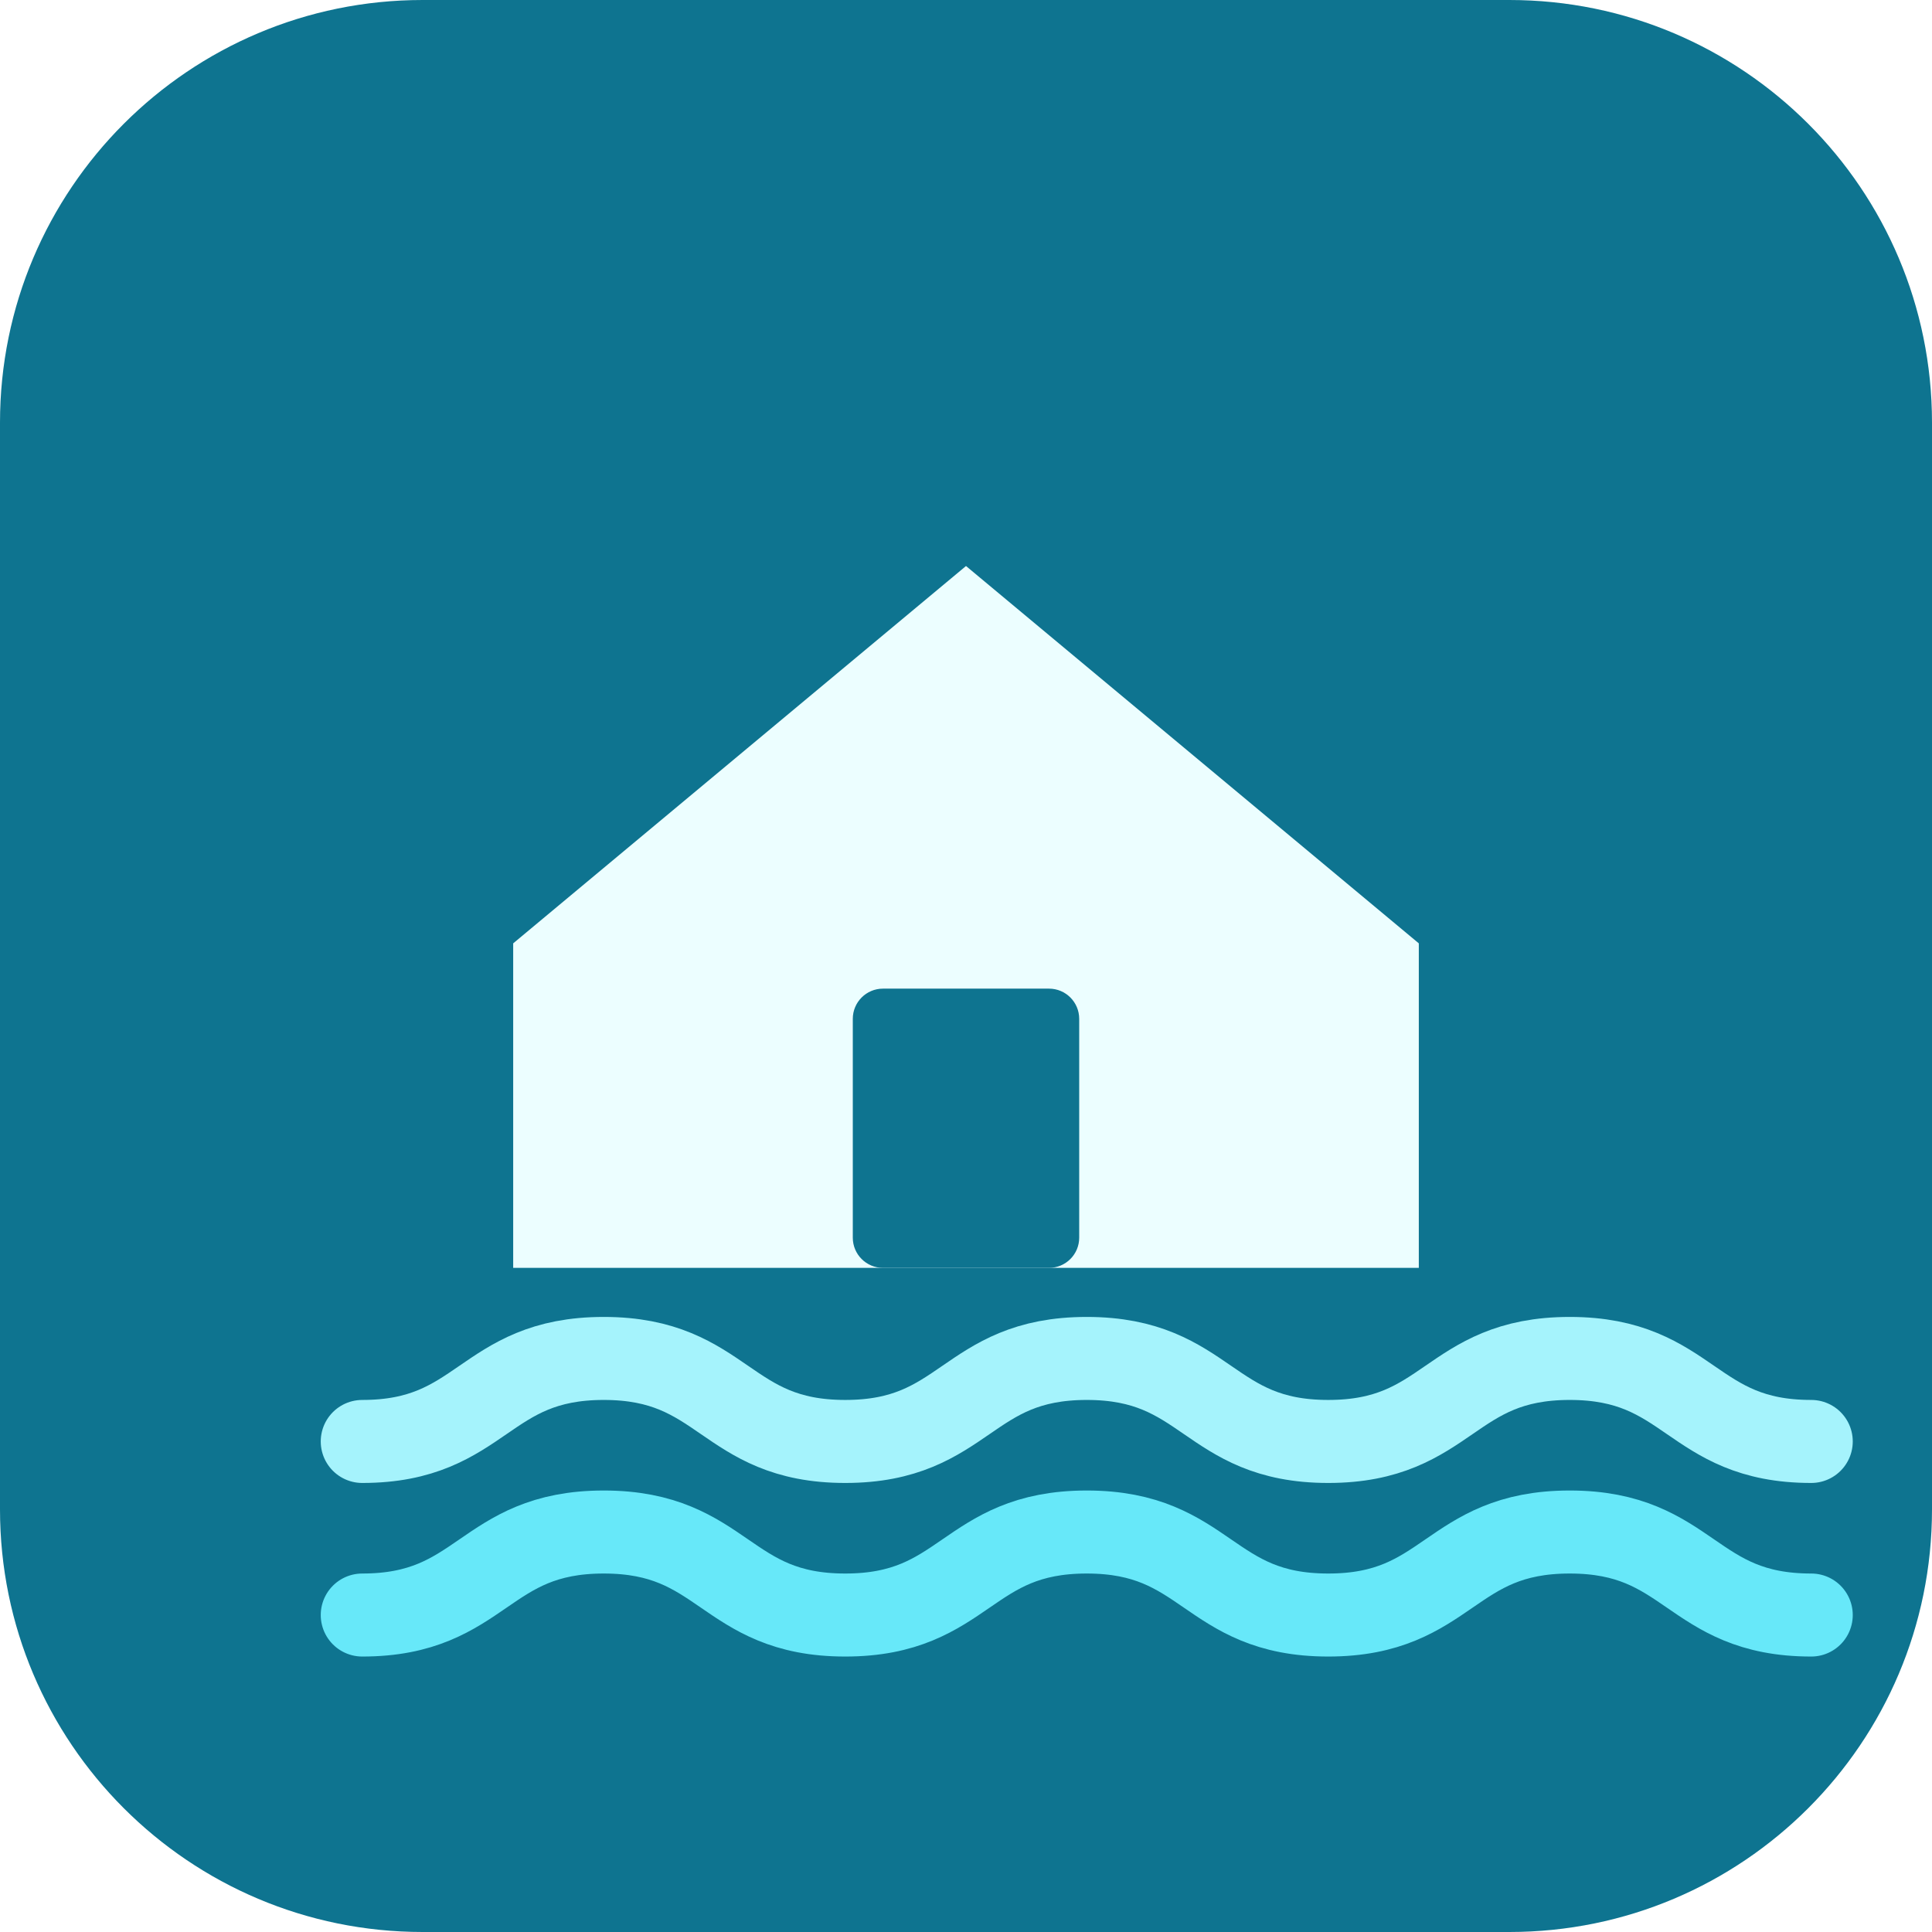
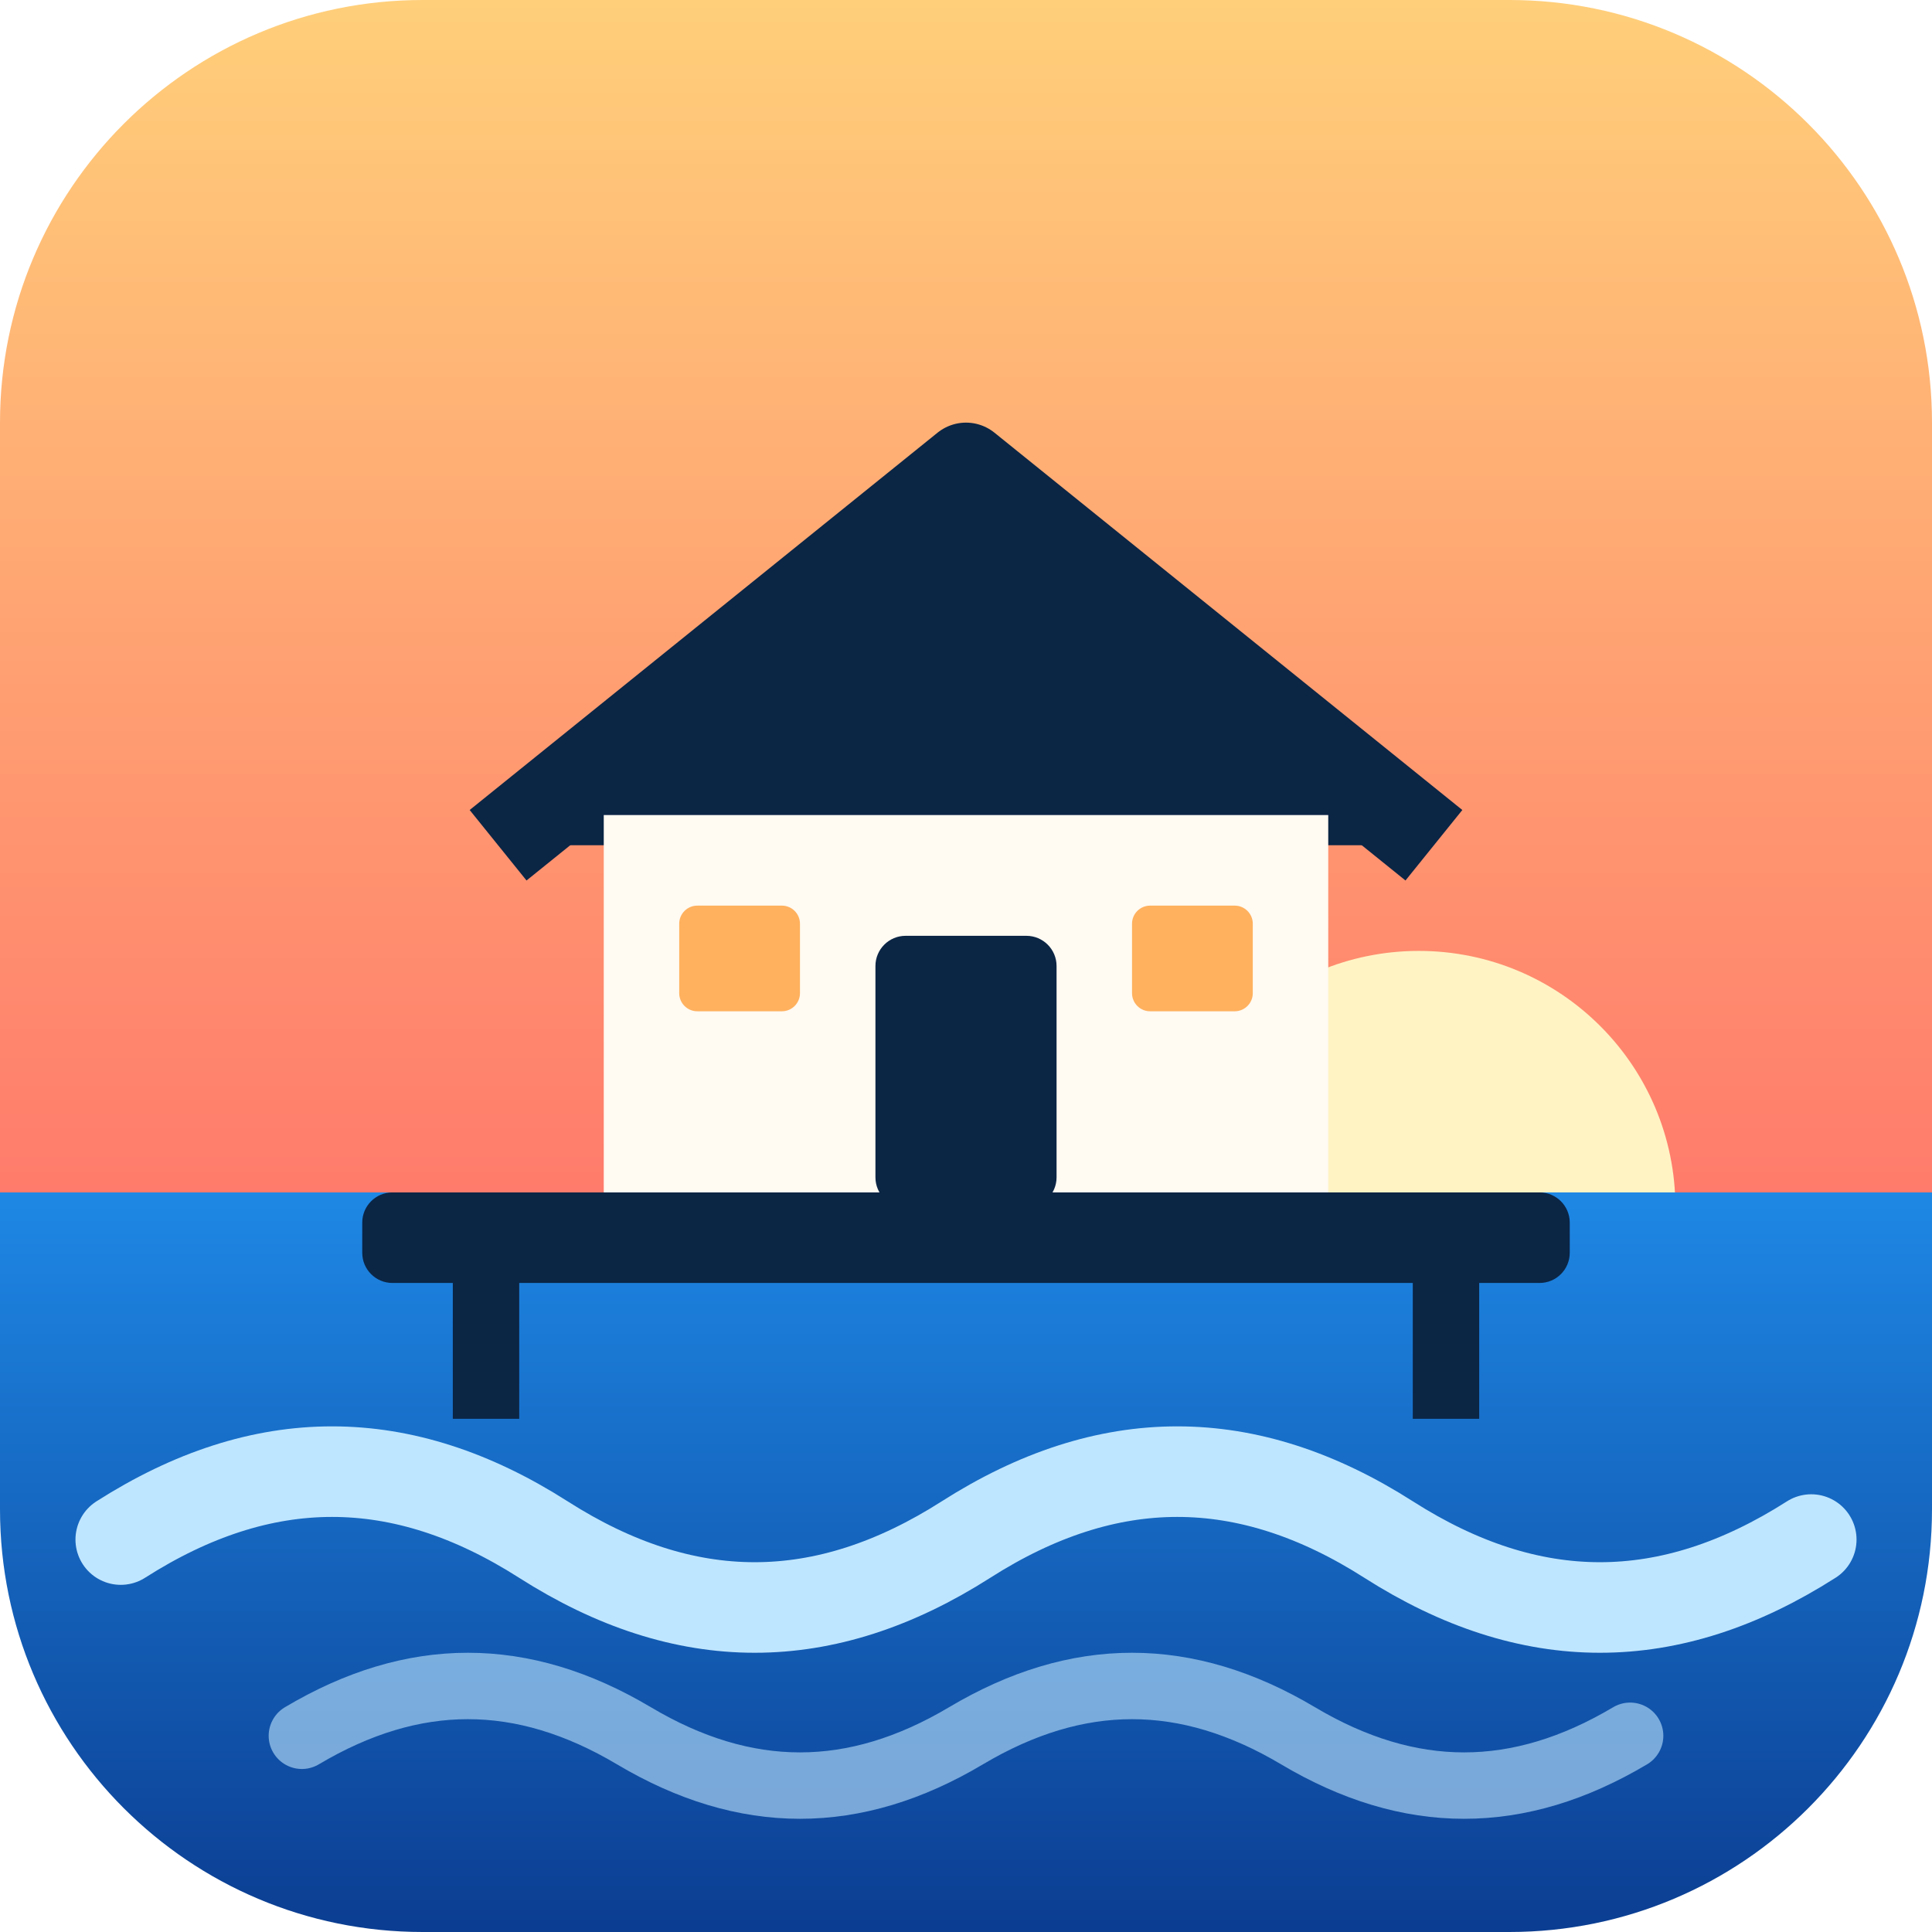
- <svg xmlns="http://www.w3.org/2000/svg" viewBox="0 0 512 512">
-   <rect width="512" height="512" rx="112" fill="#0e7490" />
-   <path d="M136 250 256 150l120 100v86H136z" fill="#ecfeff" />
-   <rect x="226" y="262" width="60" height="74" rx="8" fill="#0e7490" />
-   <path d="M96 382c32 0 32-22 64-22s32 22 64 22 32-22 64-22 32 22 64 22 32-22 64-22 32 22 64 22" fill="none" stroke="#a5f3fc" stroke-width="22" stroke-linecap="round" />
-   <path d="M96 428c32 0 32-22 64-22s32 22 64 22 32-22 64-22 32 22 64 22 32-22 64-22 32 22 64 22" fill="none" stroke="#67e8f9" stroke-width="22" stroke-linecap="round" />
+ <svg xmlns="http://www.w3.org/2000/svg" viewBox="0 0 64 64">
+   <defs>
+     <linearGradient id="bh-sky" x1="0" y1="0" x2="0" y2="1">
+       <stop offset="0" stop-color="#ffcf7a" />
+       <stop offset="1" stop-color="#ff7a6b" />
+     </linearGradient>
+     <linearGradient id="bh-sea" x1="0" y1="0" x2="0" y2="1">
+       <stop offset="0" stop-color="#1e88e5" />
+       <stop offset="1" stop-color="#0b3d91" />
+     </linearGradient>
+     <clipPath id="bh-clip">
+       <rect width="64" height="64" rx="14" />
+     </clipPath>
+   </defs>
+   <g clip-path="url(#bh-clip)">
+     <rect width="64" height="40" fill="url(#bh-sky)" />
+     <circle cx="47" cy="40" r="8.5" fill="#fff3c4" />
+     <rect y="39.5" width="64" height="24.5" fill="url(#bh-sea)" />
+     <path d="M16.5 28 32 15.5 47.5 28" fill="#0b2545" stroke="#0b2545" stroke-width="3" stroke-linejoin="round" />
+     <rect x="20" y="27" width="24" height="13" fill="#fffaf2" />
+     <rect x="29" y="31" width="6" height="9" rx="1" fill="#0b2545" />
+     <rect x="22.5" y="30" width="4" height="3.5" rx=".6" fill="#ffb15e" />
+     <rect x="37.5" y="30" width="4" height="3.5" rx=".6" fill="#ffb15e" />
+     <rect x="12" y="39.5" width="40" height="3" rx="1" fill="#0b2545" />
+     <rect x="15" y="42" width="2.2" height="5" fill="#0b2545" />
+     <rect x="46.8" y="42" width="2.2" height="5" fill="#0b2545" />
+     <path d="M4 51c4.7-3 9.3-3 14 0s9.3 3 14 0 9.3-3 14 0 9.3 3 14 0" fill="none" stroke="#bfe6ff" stroke-width="3" stroke-linecap="round" />
+     <path d="M10 57.5c3.7-2.2 7.3-2.2 11 0s7.3 2.2 11 0 7.3-2.2 11 0 7.3 2.2 11 0" fill="none" stroke="#bfe6ff" stroke-width="2.2" stroke-linecap="round" opacity=".6" />
+   </g>
</svg>
